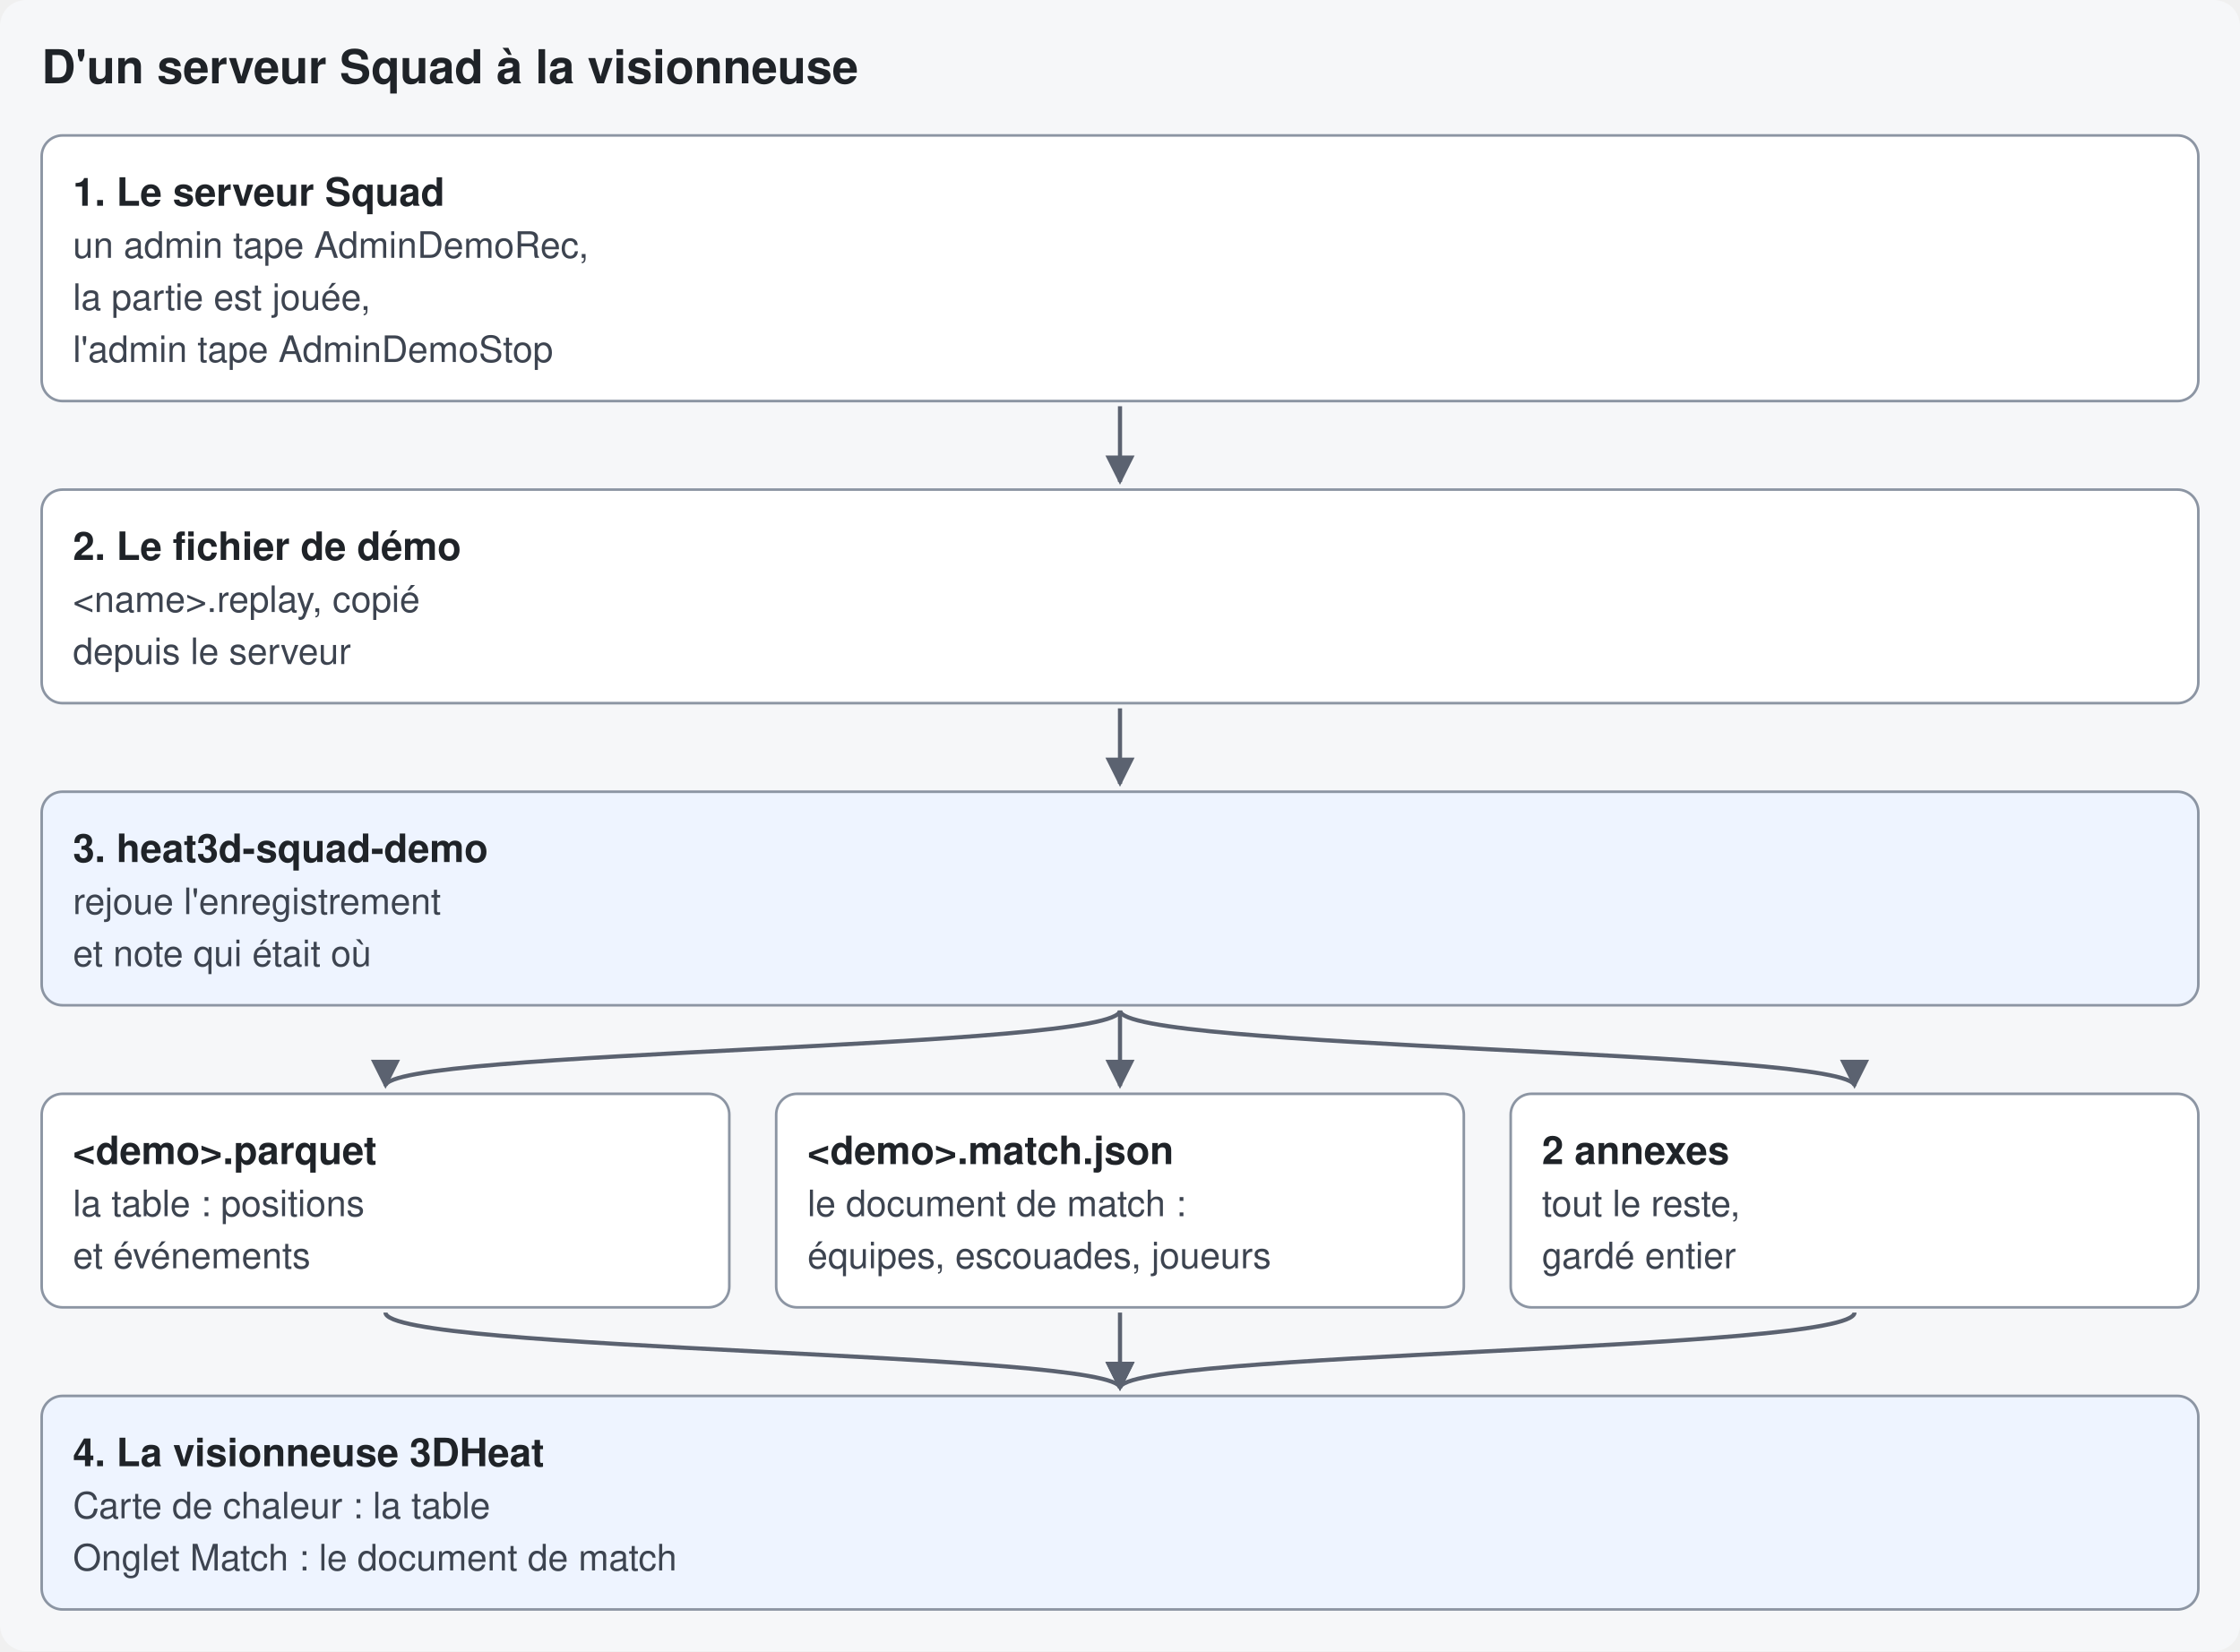
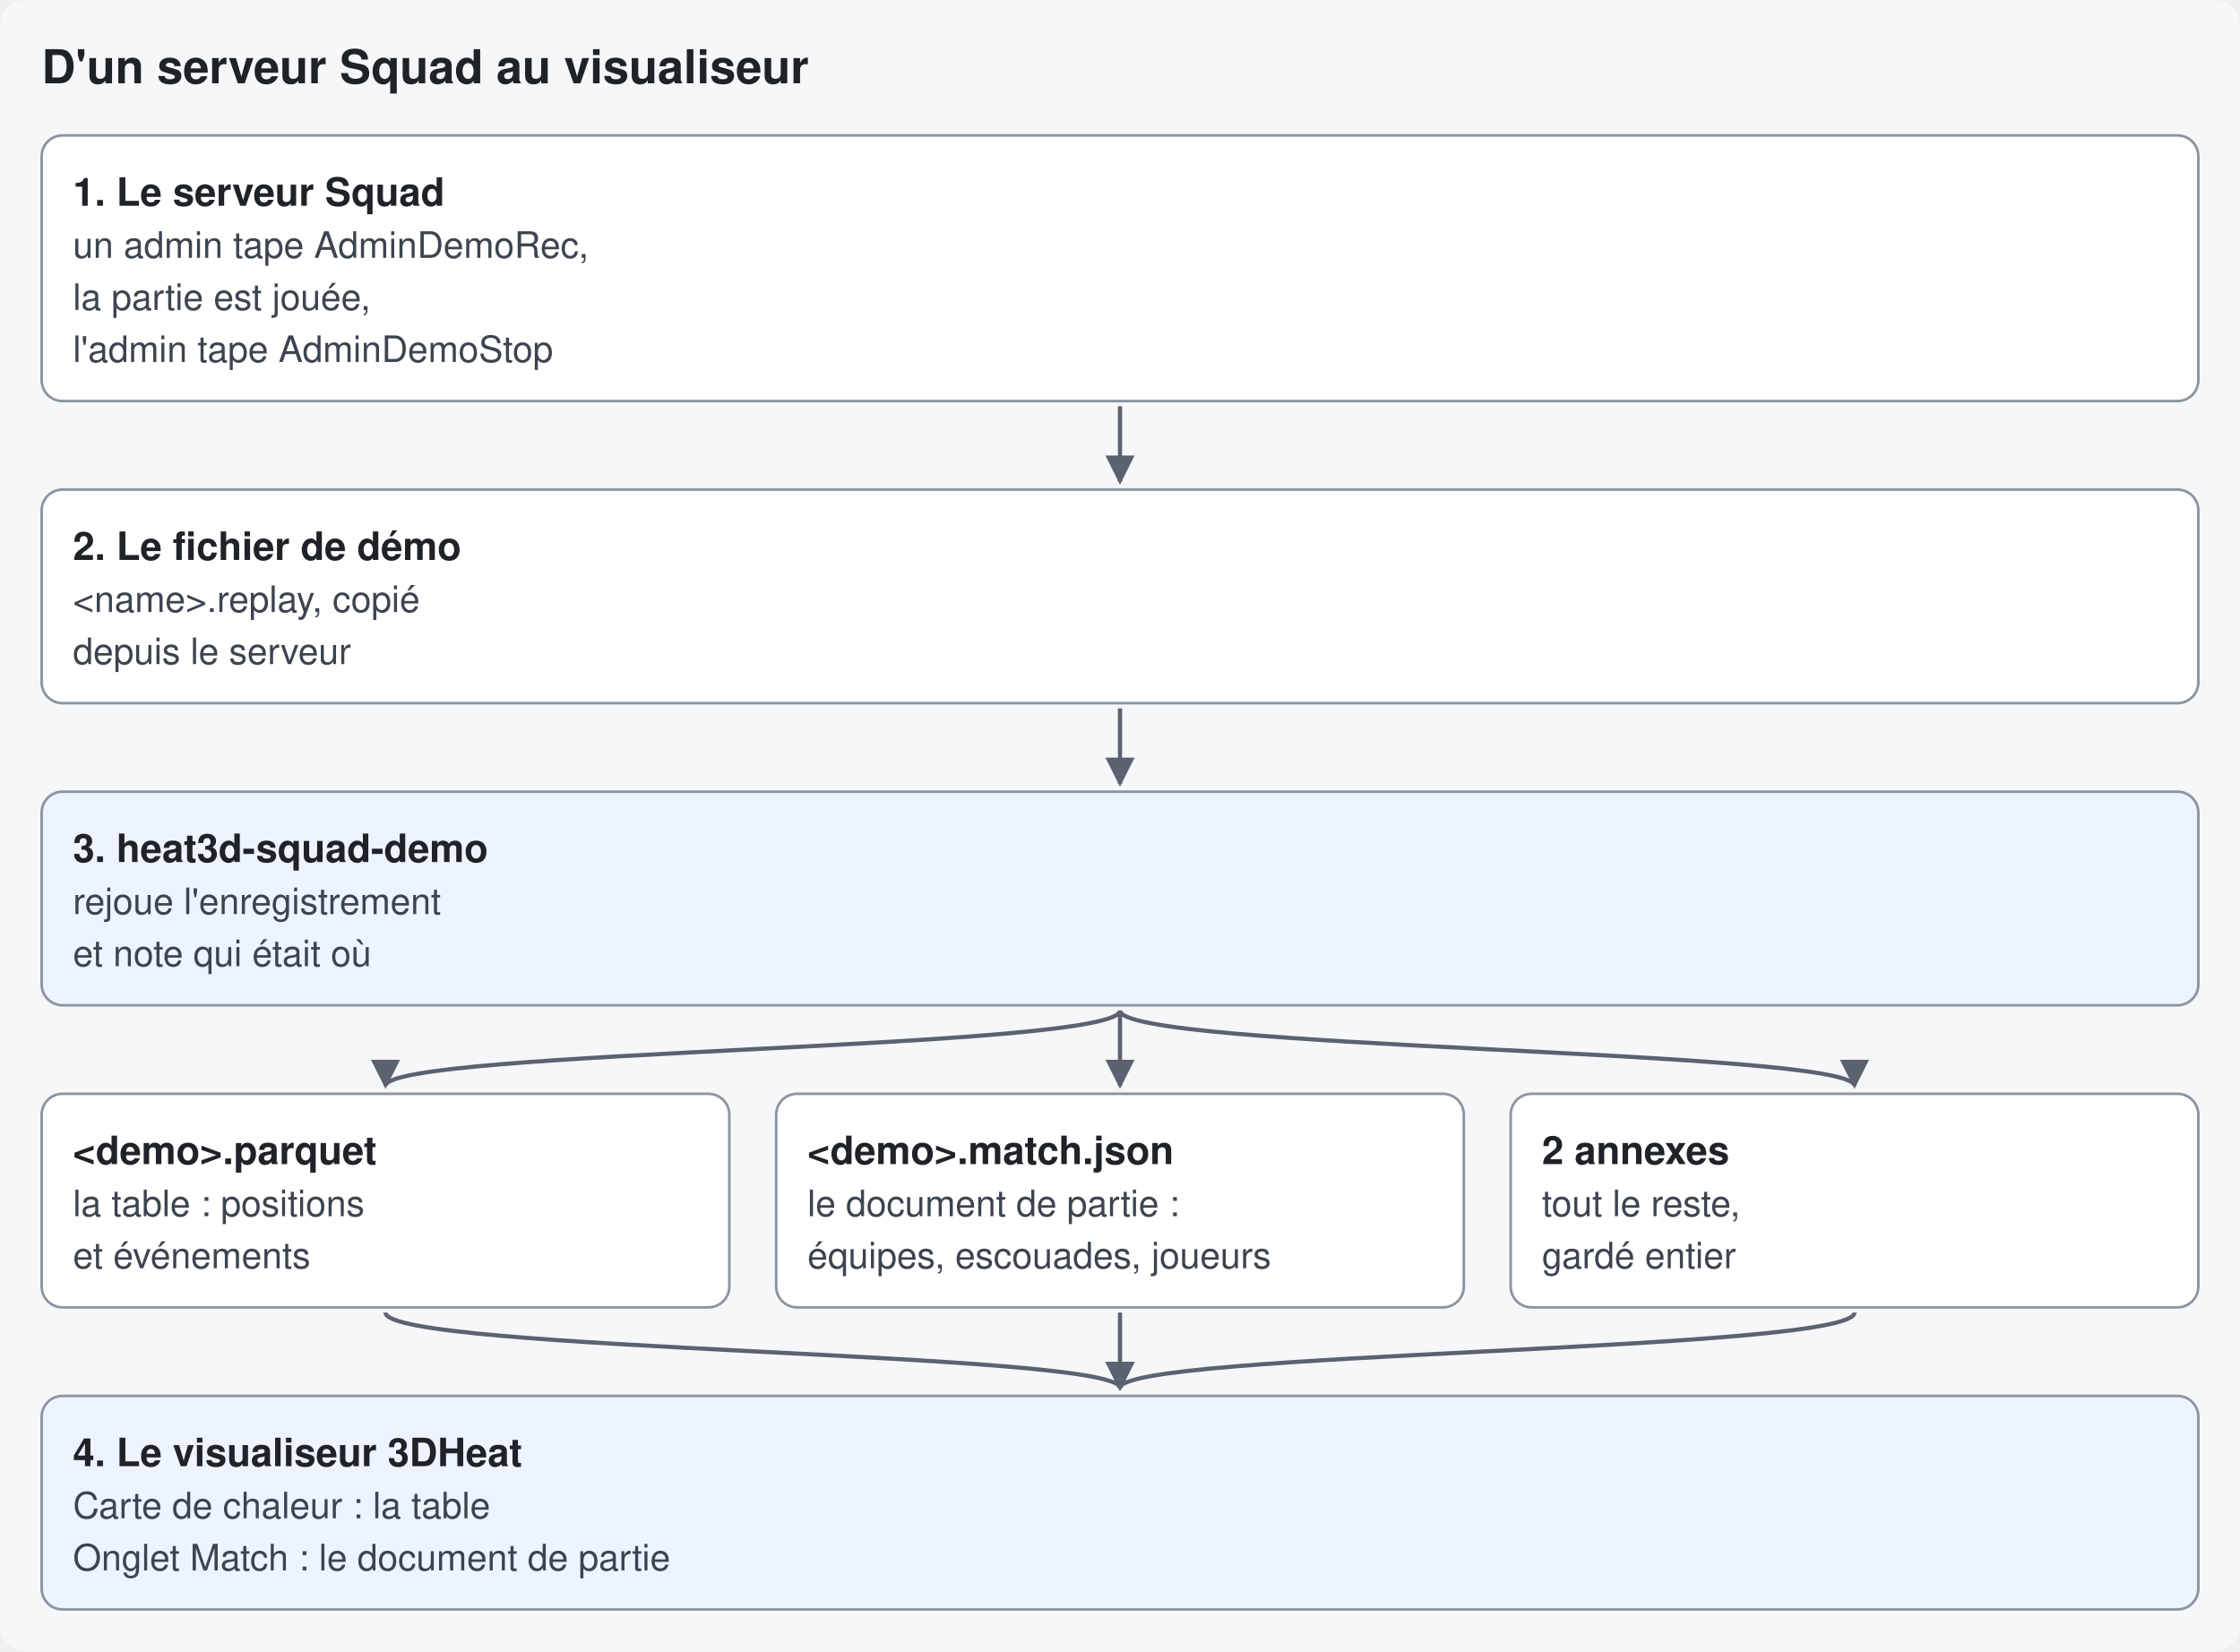
<svg xmlns="http://www.w3.org/2000/svg" width="860" height="634" viewBox="0 0 860 634" font-family="Segoe UI,Helvetica,Arial,sans-serif">
  <defs>
    <marker id="a" viewBox="0 0 10 10" refX="9" refY="5" markerWidth="7" markerHeight="7" orient="auto">
      <path d="M0,0L10,5L0,10z" fill="#5b6270" />
    </marker>
  </defs>
  <rect width="860" height="634" rx="10" fill="#f6f7f9" />
-   <text x="16" y="32" font-size="18" fill="#1f2328" font-weight="600">D'un serveur Squad à la visionneuse</text>
+   <text x="16" y="32" font-size="18" fill="#1f2328" font-weight="600">D'un serveur Squad au visualiseur</text>
  <rect x="16" y="52" width="828" height="102" rx="8" fill="#ffffff" stroke="#8c95a3" />
  <text x="28" y="79" font-size="15" fill="#1f2328" font-weight="600">1. Le serveur Squad</text>
  <text x="28" y="99" font-size="14" fill="#3d4450">un admin tape AdminDemoRec,</text>
  <text x="28" y="119" font-size="14" fill="#3d4450">la partie est jouée,</text>
  <text x="28" y="139" font-size="14" fill="#3d4450">l'admin tape AdminDemoStop</text>
  <rect x="16" y="188" width="828" height="82" rx="8" fill="#ffffff" stroke="#8c95a3" />
  <text x="28" y="215" font-size="15" fill="#1f2328" font-weight="600">2. Le fichier de démo</text>
  <text x="28" y="235" font-size="14" fill="#3d4450">&lt;name&gt;.replay, copié</text>
  <text x="28" y="255" font-size="14" fill="#3d4450">depuis le serveur</text>
  <path d="M430,156 C430,171.0 430,171.0 430,185" fill="none" stroke="#5b6270" stroke-width="1.6" marker-end="url(#a)" />
  <rect x="16" y="304" width="828" height="82" rx="8" fill="#eef4ff" stroke="#8c95a3" />
  <text x="28" y="331" font-size="15" fill="#1f2328" font-weight="600">3. heat3d-squad-demo</text>
  <text x="28" y="351" font-size="14" fill="#3d4450">rejoue l'enregistrement</text>
  <text x="28" y="371" font-size="14" fill="#3d4450">et note qui était où</text>
  <path d="M430,272 C430,287.0 430,287.0 430,301" fill="none" stroke="#5b6270" stroke-width="1.6" marker-end="url(#a)" />
  <rect x="16" y="420" width="264" height="82" rx="8" fill="#ffffff" stroke="#8c95a3" />
  <text x="28" y="447" font-size="15" fill="#1f2328" font-weight="600">&lt;demo&gt;.parquet</text>
  <text x="28" y="467" font-size="14" fill="#3d4450">la table : positions</text>
  <text x="28" y="487" font-size="14" fill="#3d4450">et événements</text>
  <rect x="298" y="420" width="264" height="82" rx="8" fill="#ffffff" stroke="#8c95a3" />
  <text x="310" y="447" font-size="15" fill="#1f2328" font-weight="600">&lt;demo&gt;.match.json</text>
-   <text x="310" y="467" font-size="14" fill="#3d4450">le document de match :</text>
+   <text x="310" y="467" font-size="14" fill="#3d4450">le document de partie :</text>
  <text x="310" y="487" font-size="14" fill="#3d4450">équipes, escouades, joueurs</text>
  <rect x="580" y="420" width="264" height="82" rx="8" fill="#ffffff" stroke="#8c95a3" />
  <text x="592" y="447" font-size="15" fill="#1f2328" font-weight="600">2 annexes</text>
  <text x="592" y="467" font-size="14" fill="#3d4450">tout le reste,</text>
  <text x="592" y="487" font-size="14" fill="#3d4450">gardé entier</text>
  <path d="M430,388 C430,403.0 148,403.0 148,417" fill="none" stroke="#5b6270" stroke-width="1.6" marker-end="url(#a)" />
  <path d="M430,388 C430,403.0 430,403.0 430,417" fill="none" stroke="#5b6270" stroke-width="1.6" marker-end="url(#a)" />
  <path d="M430,388 C430,403.0 712,403.0 712,417" fill="none" stroke="#5b6270" stroke-width="1.6" marker-end="url(#a)" />
  <rect x="16" y="536" width="828" height="82" rx="8" fill="#eef4ff" stroke="#8c95a3" />
-   <text x="28" y="563" font-size="15" fill="#1f2328" font-weight="600">4. La visionneuse 3DHeat</text>
+   <text x="28" y="563" font-size="15" fill="#1f2328" font-weight="600">4. Le visualiseur 3DHeat</text>
  <text x="28" y="583" font-size="14" fill="#3d4450">Carte de chaleur : la table</text>
-   <text x="28" y="603" font-size="14" fill="#3d4450">Onglet Match : le document de match</text>
+   <text x="28" y="603" font-size="14" fill="#3d4450">Onglet Match : le document de partie</text>
  <path d="M148,504 C148,519.0 430,519.0 430,533" fill="none" stroke="#5b6270" stroke-width="1.6" marker-end="url(#a)" />
  <path d="M430,504 C430,519.0 430,519.0 430,533" fill="none" stroke="#5b6270" stroke-width="1.6" marker-end="url(#a)" />
  <path d="M712,504 C712,519.0 430,519.0 430,533" fill="none" stroke="#5b6270" stroke-width="1.6" marker-end="url(#a)" />
</svg>
